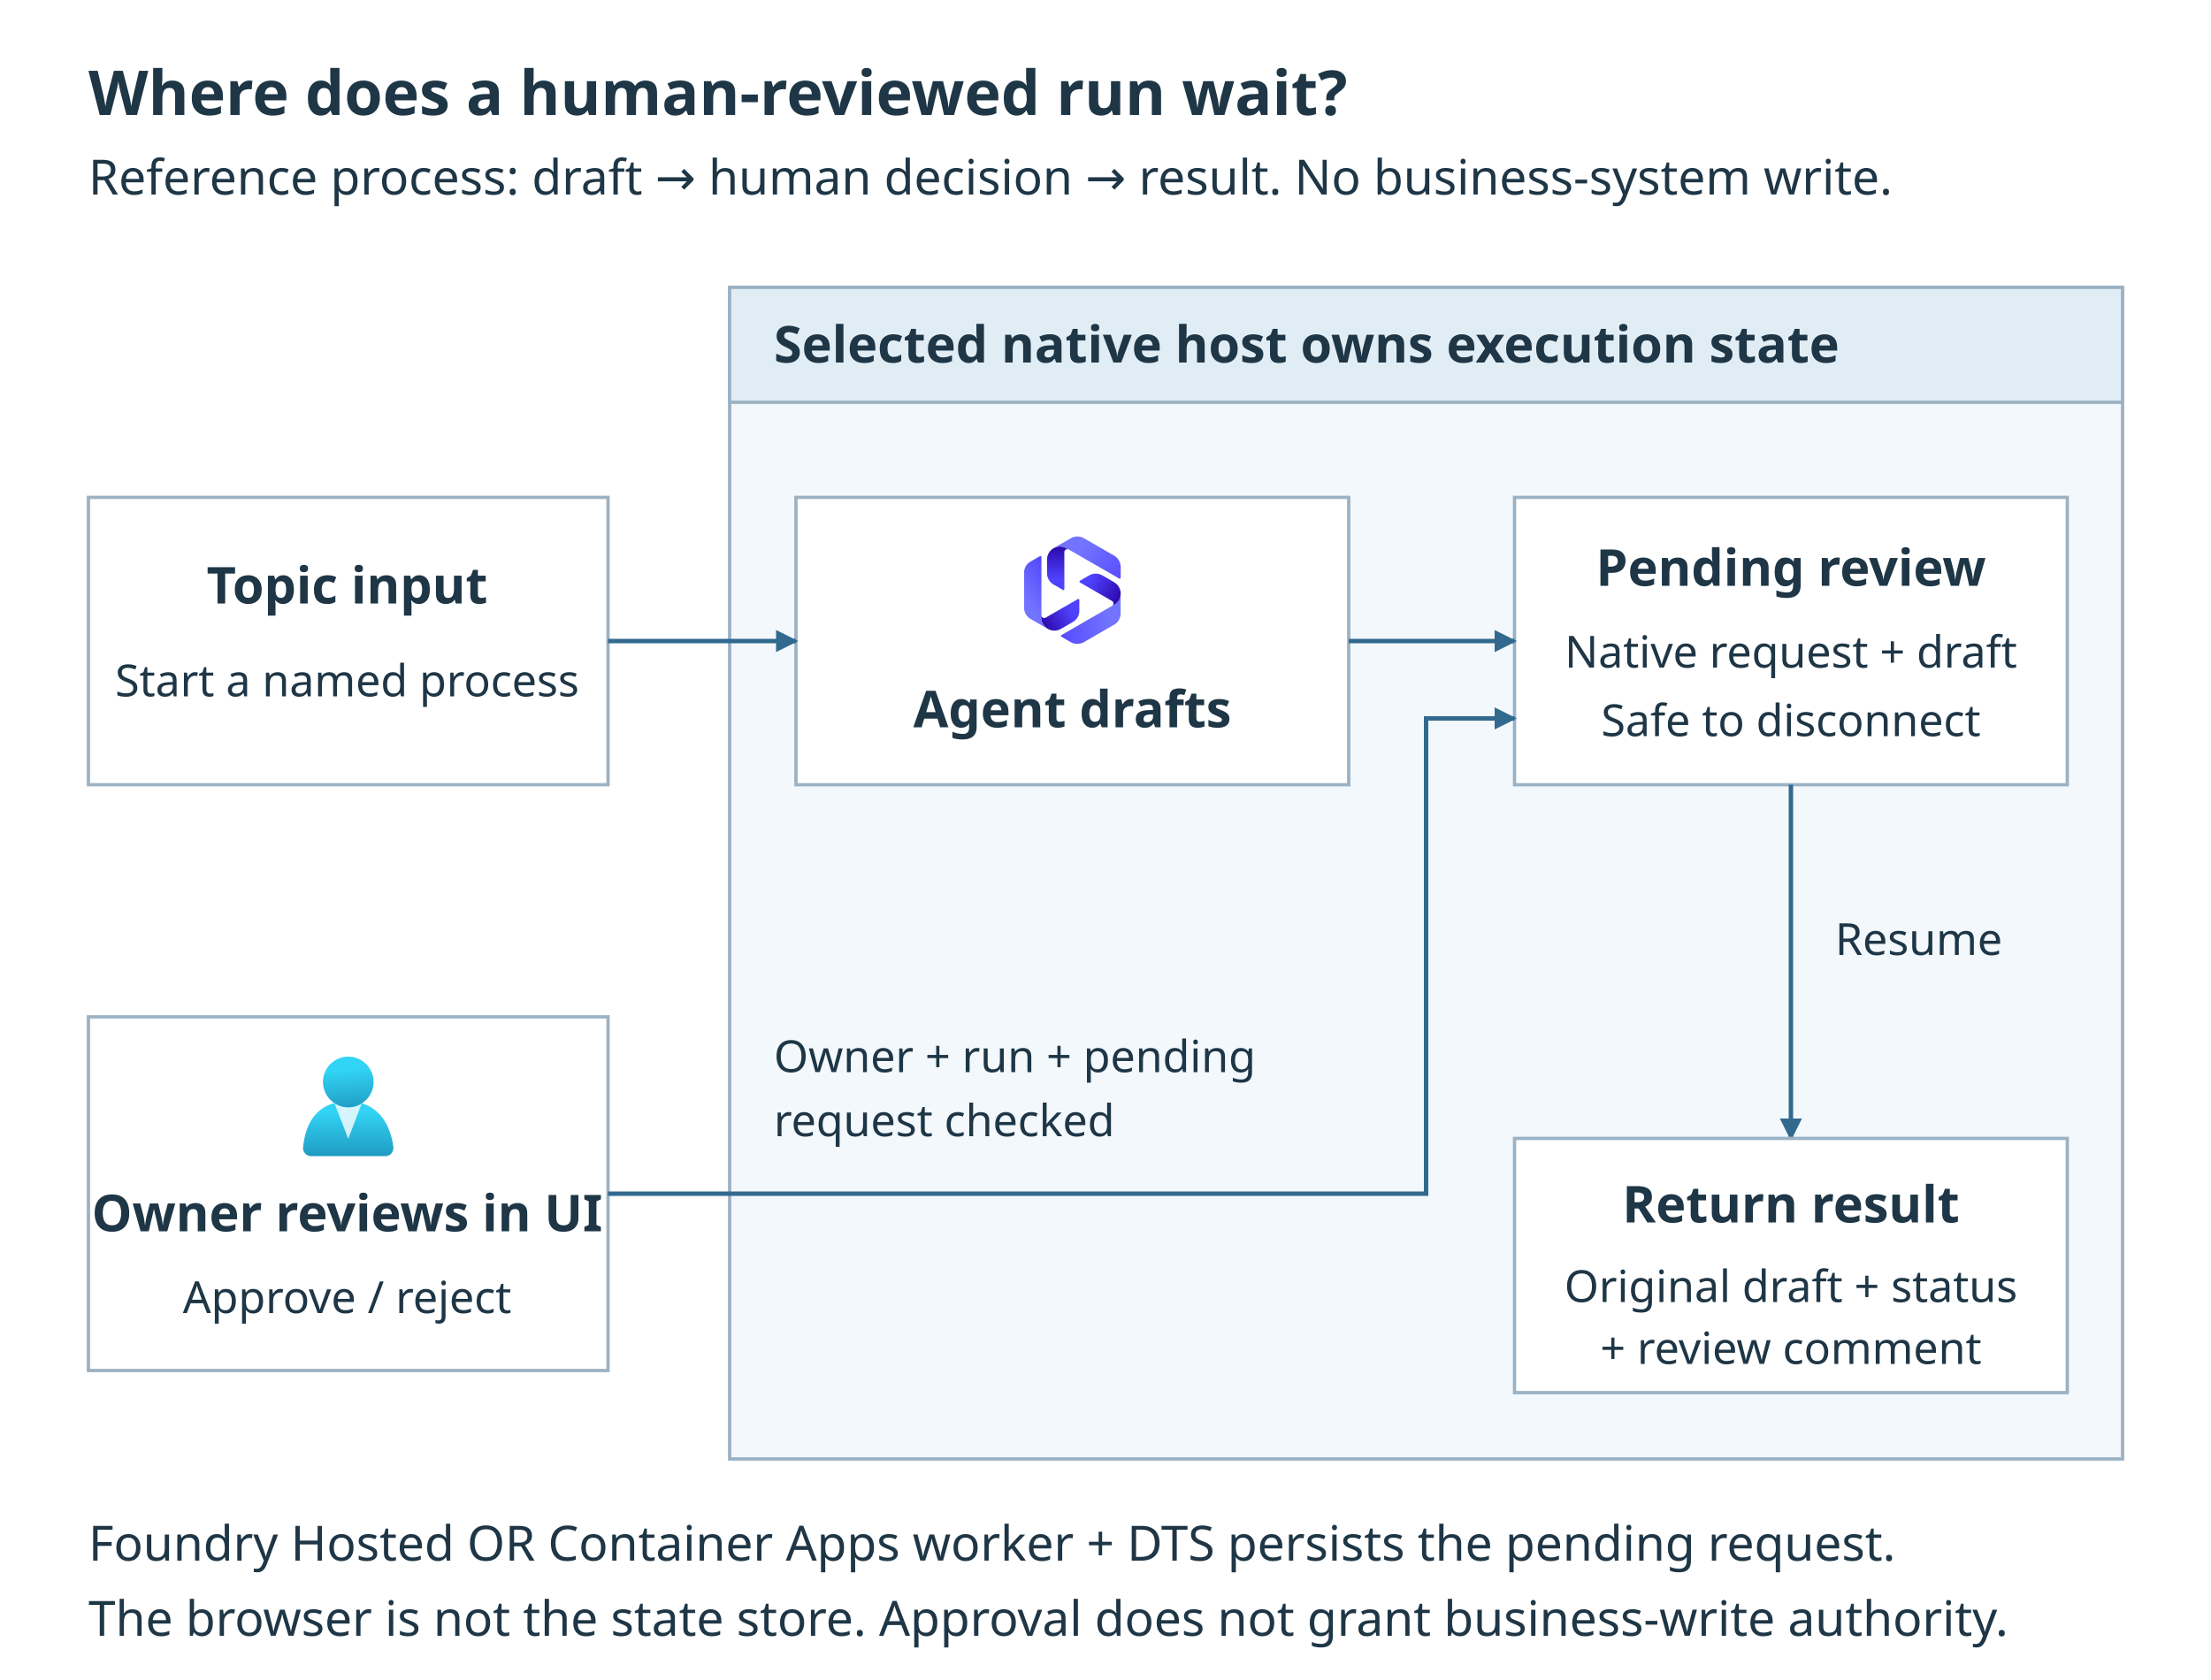
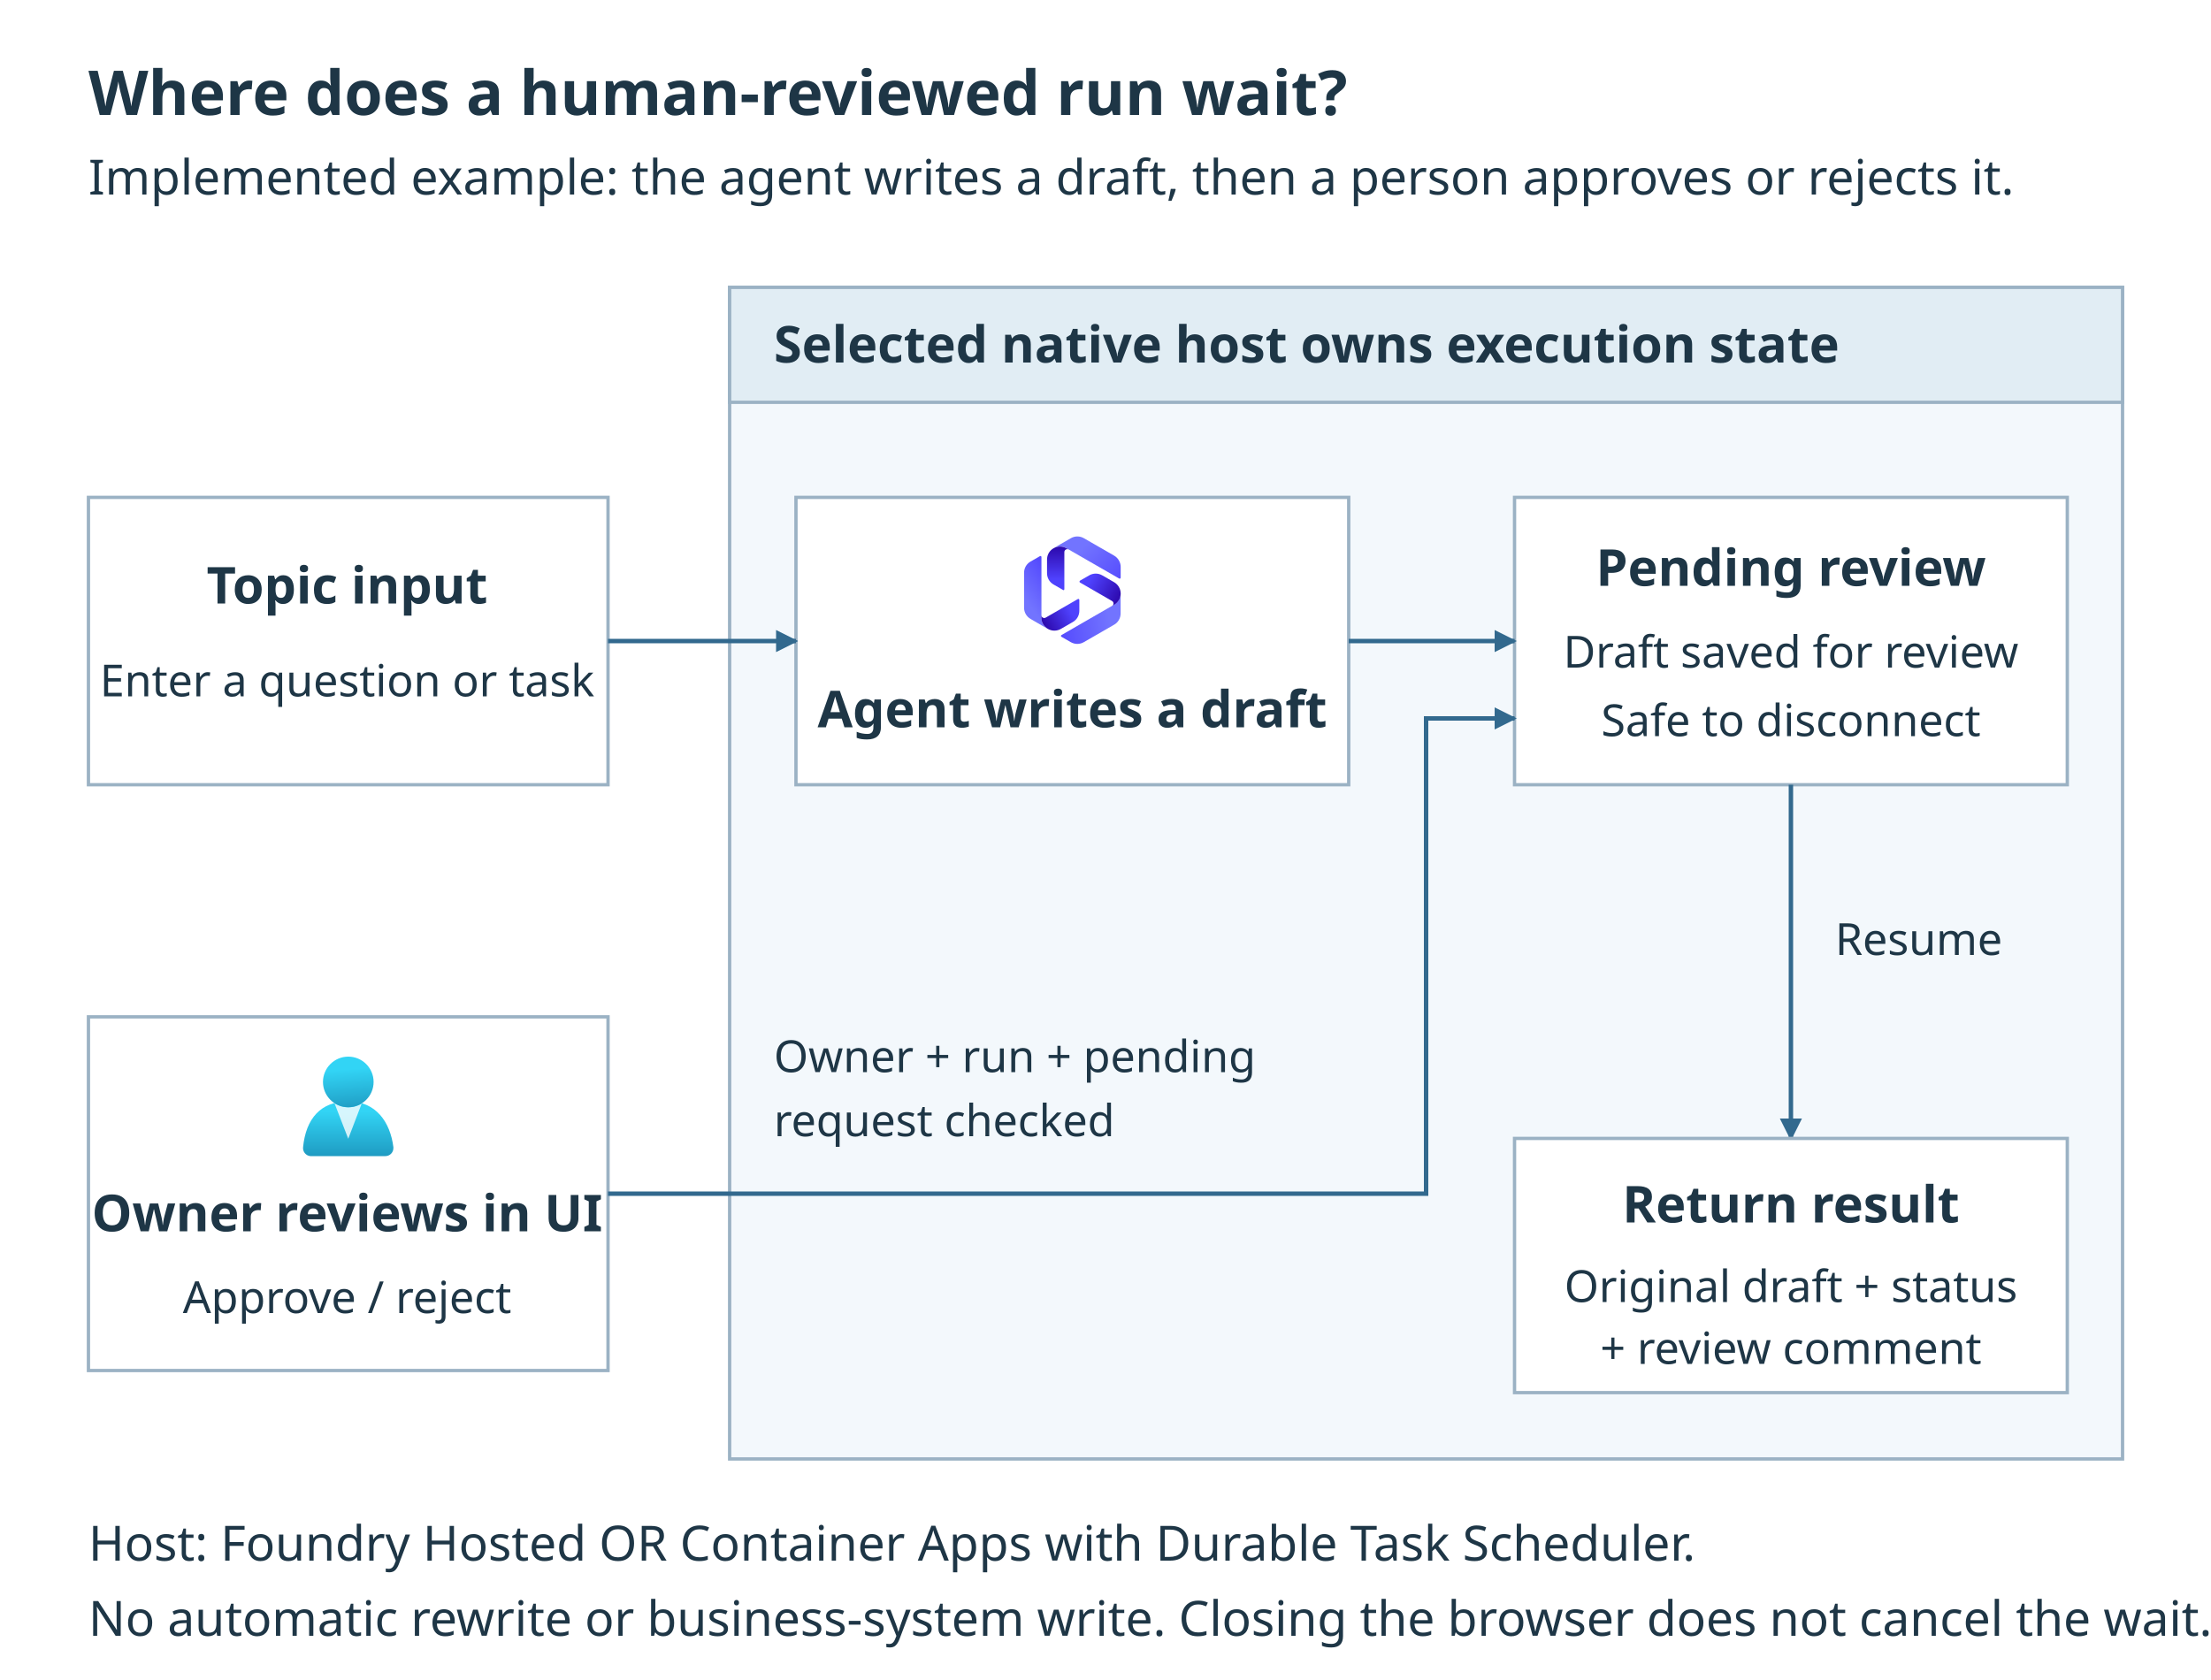
<svg xmlns="http://www.w3.org/2000/svg" width="1000" height="760" viewBox="0 0 1000 760" role="img" aria-labelledby="title desc">
  <defs>
    <style>text{font-family:"Segoe UI",sans-serif;fill:#1e3646;font-size:22px}.title{font-size:28px;font-weight:700}.heading{font-size:23px;font-weight:700}.label{font-size:20px}.node{fill:#fff;stroke:#9bb2c4;stroke-width:1.5}.group{fill:#f3f8fc;stroke:#9bb2c4;stroke-width:1.5}.header{fill:#e1edf4;stroke:#9bb2c4;stroke-width:1.5}.flow{fill:none;stroke:#32698e;stroke-width:2;marker-end:url(#arrow)}</style>
    <marker id="arrow" markerWidth="10" markerHeight="10" refX="9" refY="5" orient="auto" markerUnits="userSpaceOnUse">
      <path d="M0 0 10 5 0 10Z" fill="#32698e" />
    </marker>
    <symbol id="user" viewBox="0 0 18 18">
      <defs>
        <linearGradient id="be92901b-ec33-4c65-adf1-9b0eed06d677" x1="9" y1="6.88" x2="9" y2="20.45" gradientUnits="userSpaceOnUse">
          <stop offset="0.22" stop-color="#32d4f5" />
          <stop offset="1" stop-color="#198ab3" />
        </linearGradient>
        <linearGradient id="b46fc246-25d8-4398-8779-1042e8cacae7" x1="8.61" y1="-0.4" x2="9.6" y2="11.92" gradientUnits="userSpaceOnUse">
          <stop offset="0.22" stop-color="#32d4f5" />
          <stop offset="1" stop-color="#198ab3" />
        </linearGradient>
      </defs>
      <path d="M15.72,18a1.45,1.45,0,0,0,1.45-1.45.47.47,0,0,0,0-.17C16.59,11.81,14,8.09,9,8.09S1.34,11.24.83,16.39A1.46,1.46,0,0,0,2.14,18H15.72Z" fill="url(#be92901b-ec33-4c65-adf1-9b0eed06d677)" />
      <path d="M9,9.17a4.59,4.59,0,0,1-2.48-.73L9,14.86l2.44-6.38A4.53,4.53,0,0,1,9,9.17Z" fill="#fff" opacity="0.8" />
      <circle cx="9.01" cy="4.58" r="4.58" fill="url(#b46fc246-25d8-4398-8779-1042e8cacae7)" />
    </symbol>
    <symbol id="agent" viewBox="0 0 18 18">
      <defs>
        <linearGradient id="uuid-c41a1b5d-c3ee-4413-bef2-f5a072ba936e" x1="7.28" y1="272.84" x2=".39" y2="267.87" gradientTransform="translate(0 280) scale(1 -1)" gradientUnits="userSpaceOnUse">
          <stop offset="0" stop-color="#4f42fd" />
          <stop offset=".8" stop-color="#7274ff" />
        </linearGradient>
        <linearGradient id="uuid-7a8397bb-f82e-4b4e-8fb1-c49dc20eae52" x1="10.19" y1="268.41" x2="4.38" y2="265.16" gradientTransform="translate(0 280) scale(1 -1)" gradientUnits="userSpaceOnUse">
          <stop offset=".25" stop-color="#4f42fd" />
          <stop offset="1" stop-color="#2c08ac" />
        </linearGradient>
        <linearGradient id="uuid-364cb38b-25e6-4d45-a5f3-7f7567cf1947" x1="17.43" y1="267.02" x2="5.08" y2="264.98" gradientTransform="translate(0 280) scale(1 -1)" gradientUnits="userSpaceOnUse">
          <stop offset=".2" stop-color="#7274ff" />
          <stop offset="1" stop-color="#4f42fd" />
        </linearGradient>
        <linearGradient id="uuid-fb32e334-867d-4ede-bed1-56aecae762cb" x1="10.15" y1="273.41" x2="16.87" y2="269.71" gradientTransform="translate(0 280) scale(1 -1)" gradientUnits="userSpaceOnUse">
          <stop offset=".25" stop-color="#4f42fd" />
          <stop offset="1" stop-color="#2c08ac" />
        </linearGradient>
        <linearGradient id="uuid-257bedeb-cb4e-48ec-978d-667d943d4887" x1="17.68" y1="270.57" x2="8.68" y2="279.43" gradientTransform="translate(0 280) scale(1 -1)" gradientUnits="userSpaceOnUse">
          <stop offset="0" stop-color="#4f42fd" />
          <stop offset=".8" stop-color="#7274ff" />
        </linearGradient>
        <linearGradient id="uuid-d24b3f2b-55bd-4731-8d82-2ccb3a949da7" x1="6.64" y1="271.02" x2="6.64" y2="278.12" gradientTransform="translate(0 280) scale(1 -1)" gradientUnits="userSpaceOnUse">
          <stop offset=".25" stop-color="#4f42fd" />
          <stop offset="1" stop-color="#2c08ac" />
        </linearGradient>
      </defs>
      <path d="M5.02,15.31l-2.82-1.63c-.66-.38-1.06-1.08-1.06-1.83v-5.69c0-.76.4-1.46,1.06-1.83l1.53-.88c.1-.06.24.01.24.14v9.91c0,.37.1.73.28,1.04.18.32.45.59.78.78h0Z" fill="url(#uuid-c41a1b5d-c3ee-4413-bef2-f5a072ba936e)" />
      <path d="M10.14,10.59v1.76c0,.76-.4,1.46-1.06,1.83l-1.94,1.12c-.65.38-1.46.38-2.12,0-.33-.19-.59-.46-.78-.78-.18-.31-.28-.67-.28-1.04v-.42c0,.36.39.59.71.4l5.23-3.02c.1-.06.24.01.24.14Z" fill="url(#uuid-7a8397bb-f82e-4b4e-8fb1-c49dc20eae52)" />
      <path d="M16.86,9.53v3.26c0,.76-.4,1.46-1.06,1.83l-4.93,2.84c-.65.38-1.46.38-2.12,0l-1.53-.88c-.1-.06-.1-.21,0-.27l8.59-4.96c.32-.19.58-.45.76-.77.18-.32.28-.68.28-1.06Z" fill="url(#uuid-364cb38b-25e6-4d45-a5f3-7f7567cf1947)" />
      <path d="M10.22,7.46l1.53-.88c.65-.38,1.46-.38,2.12,0l1.94,1.12c.65.38,1.06,1.08,1.06,1.83,0,.38-.1.74-.28,1.06-.18.31-.44.58-.76.77l-.36.21c.31-.18.31-.63,0-.81l-5.23-3.02c-.1-.06-.1-.21,0-.27Z" fill="url(#uuid-fb32e334-867d-4ede-bed1-56aecae762cb)" />
      <path d="M5.94,2.16l2.82-1.63c.66-.38,1.46-.38,2.12,0l4.93,2.84c.65.38,1.06,1.08,1.06,1.83v1.76c0,.12-.13,.2-.24.14L8.04,2.16c-.32-.18-.68-.28-1.05-.28-.37,0-.73.09-1.06.28h0Z" fill="url(#uuid-257bedeb-cb4e-48ec-978d-667d943d4887)" />
      <path d="M7.47,8.95l-1.53-.88c-.66-.38-1.06-1.08-1.06-1.83v-2.24c0-.76.4-1.46,1.06-1.83.33-.19.69-.28,1.06-.28s.72.09,1.04.28l.36.21c-.31-.18-.7.05-.7.41v6.04c0,.12-.13.2-.24.14h0Z" fill="url(#uuid-d24b3f2b-55bd-4731-8d82-2ccb3a949da7)" />
    </symbol>
  </defs>
  <rect width="1000" height="760" fill="#fff" />
  <text class="title" x="40" y="52">Where does a human-reviewed run wait?</text>
-   <text x="40" y="88">Reference process: draft → human decision → result. No business-system write.</text>
+   <text x="40" y="88">Implemented example: the agent writes a draft, then a person approves or rejects it.</text>
  <rect class="group" x="330" y="130" width="630" height="530" />
  <rect class="header" x="330" y="130" width="630" height="52" />
  <text class="heading" x="350" y="164">Selected native host owns execution state</text>
  <rect class="node" x="40" y="225" width="235" height="130" />
  <text class="heading" x="157" y="273" text-anchor="middle">Topic input</text>
-   <text class="label" x="157" y="315" text-anchor="middle">Start a named process</text>
+   <text class="label" x="157" y="315" text-anchor="middle">Enter a question or task</text>
  <rect class="node" x="360" y="225" width="250" height="130" />
  <use href="#agent" x="460" y="242" width="50" height="50" aria-hidden="true" />
-   <text class="heading" x="485" y="329" text-anchor="middle">Agent drafts</text>
+   <text class="heading" x="485" y="329" text-anchor="middle">Agent writes a draft</text>
  <rect class="node" x="685" y="225" width="250" height="130" />
  <text class="heading" x="810" y="265" text-anchor="middle">Pending review</text>
-   <text class="label" x="810" y="302" text-anchor="middle">Native request + draft</text>
+   <text class="label" x="810" y="302" text-anchor="middle">Draft saved for review</text>
  <text class="label" x="810" y="333" text-anchor="middle">Safe to disconnect</text>
  <path class="flow" d="M275 290H360" />
  <path class="flow" d="M610 290H685" />
  <rect class="node" x="40" y="460" width="235" height="160" />
  <use href="#user" x="135" y="478" width="45" height="45" aria-hidden="true" />
  <text class="heading" x="157" y="557" text-anchor="middle">Owner reviews in UI</text>
  <text class="label" x="157" y="594" text-anchor="middle">Approve / reject</text>
  <path class="flow" d="M275 540H645V325H685" />
  <text class="label" x="350" y="485">Owner + run + pending</text>
  <text class="label" x="350" y="514">request checked</text>
  <path class="flow" d="M810 355V515" />
  <text class="label" x="830" y="432">Resume</text>
  <rect class="node" x="685" y="515" width="250" height="115" />
  <text class="heading" x="810" y="553" text-anchor="middle">Return result</text>
  <text class="label" x="810" y="589" text-anchor="middle">Original draft + status</text>
  <text class="label" x="810" y="617" text-anchor="middle">+ review comment</text>
-   <text x="40" y="706">Foundry Hosted OR Container Apps worker + DTS persists the pending request.</text>
-   <text x="40" y="740">The browser is not the state store. Approval does not grant business-write authority.</text>
+   <text x="40" y="706">Host: Foundry Hosted OR Container Apps with Durable Task Scheduler.</text>
+   <text x="40" y="740">No automatic rewrite or business-system write. Closing the browser does not cancel the wait.</text>
</svg>
